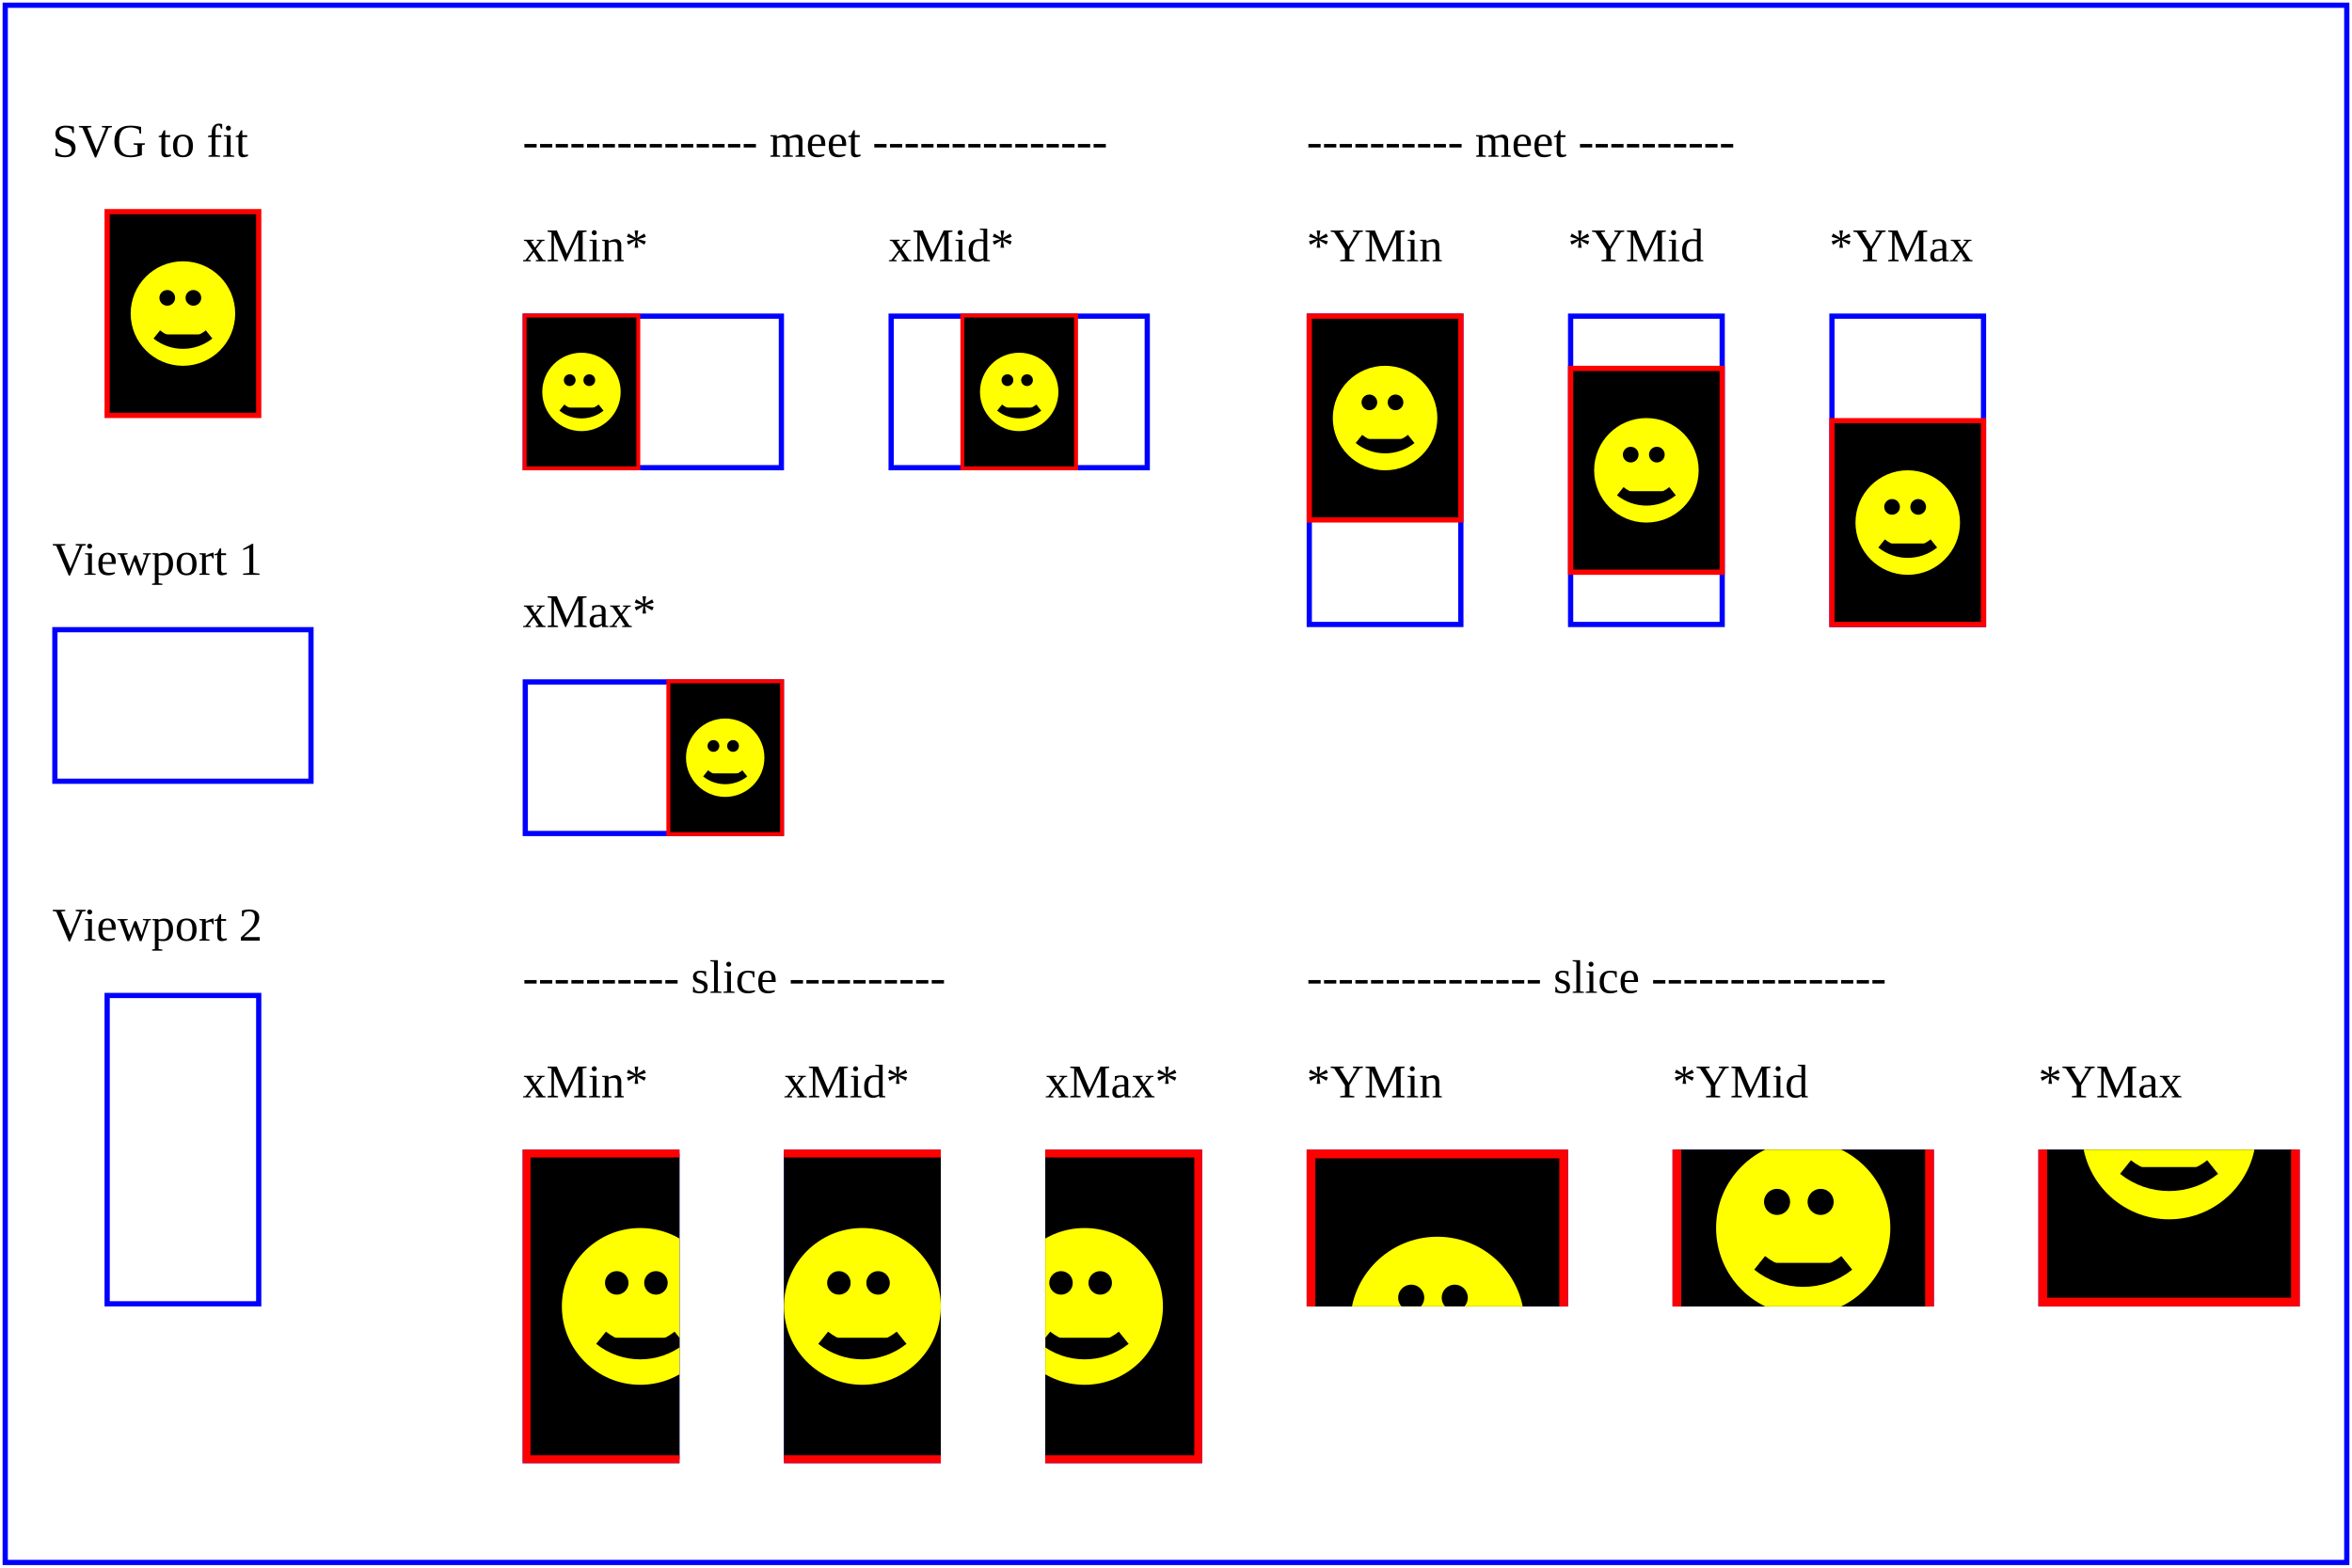
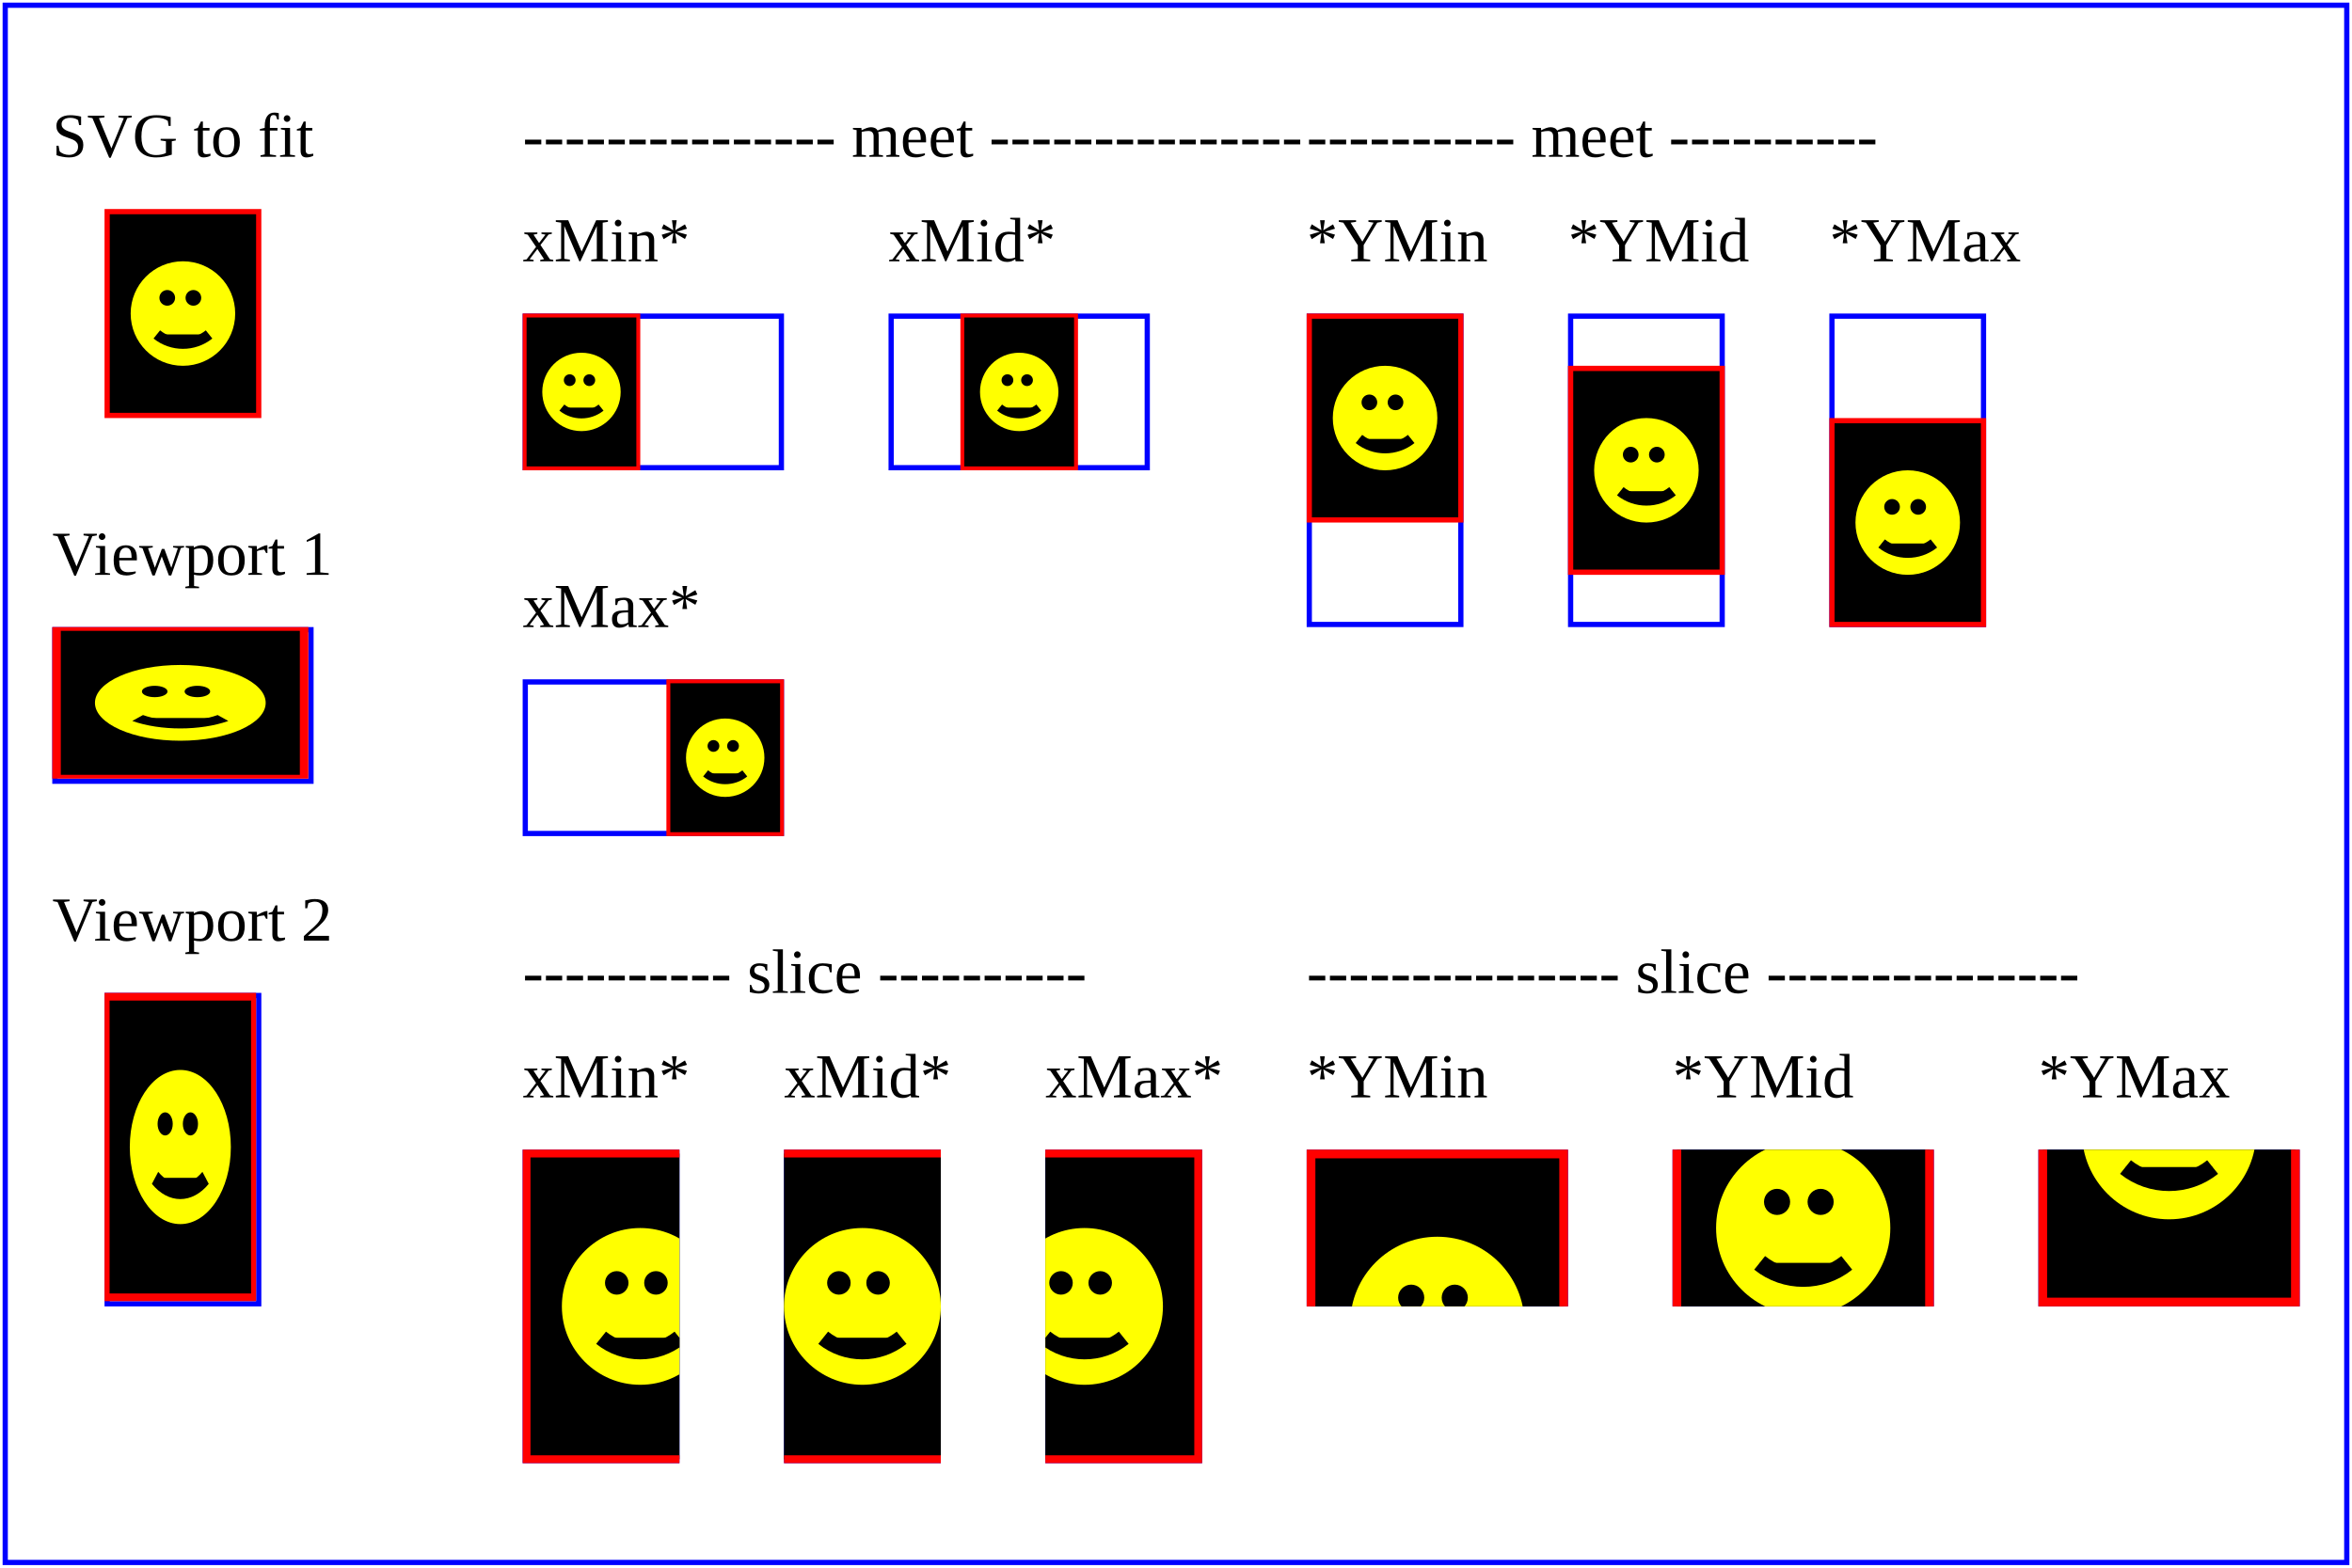
<svg xmlns="http://www.w3.org/2000/svg" width="450px" height="300px">
  <style type="text/css">
-     text { font-size: 9; }
    rect { fill: none; stroke: blue; }
  </style>
  <defs>
    <g id="smile">
      <rect x=".5" y=".5" width="29" height="39" style="fill:black;stroke:red" />
      <circle cx="15" cy="20" r="10" fill="yellow" />
      <circle cx="12" cy="17" r="1.5" fill="black" />
      <circle cx="17" cy="17" r="1.5" fill="black" />
      <path d="M 10 24 A 8 8 0 0 0 20 24" stroke="black" stroke-width="2" />
    </g>
  </defs>
  <rect x="1" y="1" width="448" height="298" />
  <text x="10" y="30">SVG to fit</text>
  <g transform="translate(20,40)">
    <use href="#smile" />
  </g>
  <text x="10" y="110">Viewport 1</text>
  <g transform="translate(10,120)">
    <rect x=".5" y=".5" width="49" height="29" />
+     <svg preserveAspectRatio="none" viewBox="0 0 30 40" width="49" height="29">
+       <use href="#smile" />
+     </svg>
  </g>
  <text x="10" y="180">Viewport 2</text>
  <g transform="translate(20,190)">
    <rect x=".5" y=".5" width="29" height="59" />
+     <svg preserveAspectRatio="none" viewBox="0 0 30 40" width="29" height="59">
+       <use href="#smile" />
+     </svg>
  </g>
  <g id="meet-group-1" transform="translate(100, 60)">
    <text x="0" y="-30">--------------- meet ---------------</text>
    <g>
      <text y="-10">xMin*</text>
      <rect x=".5" y=".5" width="49" height="29" />
      <svg preserveAspectRatio="xMinYMin meet" viewBox="0 0 30 40" width="50" height="30">
        <use href="#smile" />
      </svg>
    </g>
    <g transform="translate(70,0)">
      <text y="-10">xMid*</text>
      <rect x=".5" y=".5" width="49" height="29" />
      <svg preserveAspectRatio="xMidYMid meet" viewBox="0 0 30 40" width="50" height="30">
        <use href="#smile" />
      </svg>
    </g>
    <g transform="translate(0,70)">
      <text y="-10">xMax*</text>
      <rect x=".5" y=".5" width="49" height="29" />
      <svg preserveAspectRatio="xMaxYMax meet" viewBox="0 0 30 40" width="50" height="30">
        <use href="#smile" />
      </svg>
    </g>
  </g>
  <g id="meet-group-2" transform="translate(250, 60)">
    <text x="0" y="-30">---------- meet ----------</text>
    <g>
      <text y="-10">*YMin</text>
      <rect x=".5" y=".5" width="29" height="59" />
      <svg preserveAspectRatio="xMinYMin meet" viewBox="0 0 30 40" width="30" height="60">
        <use href="#smile" />
      </svg>
    </g>
    <g transform="translate(50, 0)">
      <text y="-10">*YMid</text>
      <rect x=".5" y=".5" width="29" height="59" />
      <svg preserveAspectRatio="xMidYMid meet" viewBox="0 0 30 40" width="30" height="60">
        <use href="#smile" />
      </svg>
    </g>
    <g transform="translate(100, 0)">
      <text y="-10">*YMax</text>
      <rect x=".5" y=".5" width="29" height="59" />
      <svg preserveAspectRatio="xMaxYMax meet" viewBox="0 0 30 40" width="30" height="60">
        <use href="#smile" />
      </svg>
    </g>
  </g>
  <g id="slice-group-1" transform="translate(100, 220)">
    <text x="0" y="-30">---------- slice ----------</text>
    <g>
      <text y="-10">xMin*</text>
      <rect x=".5" y=".5" width="29" height="59" />
      <svg preserveAspectRatio="xMinYMin slice" viewBox="0 0 30 40" width="30" height="60">
        <use href="#smile" />
      </svg>
    </g>
    <g transform="translate(50,0)">
      <text y="-10">xMid*</text>
      <rect x=".5" y=".5" width="29" height="59" />
      <svg preserveAspectRatio="xMidYMid slice" viewBox="0 0 30 40" width="30" height="60">
        <use href="#smile" />
      </svg>
    </g>
    <g transform="translate(100,0)">
      <text y="-10">xMax*</text>
      <rect x=".5" y=".5" width="29" height="59" />
      <svg preserveAspectRatio="xMaxYMax slice" viewBox="0 0 30 40" width="30" height="60">
        <use href="#smile" />
      </svg>
    </g>
  </g>
  <g id="slice-group-2" transform="translate(250, 220)">
    <text x="0" y="-30">--------------- slice ---------------</text>
    <g>
      <text y="-10">*YMin</text>
      <rect x=".5" y=".5" width="49" height="29" />
      <svg preserveAspectRatio="xMinYMin slice" viewBox="0 0 30 40" width="50" height="30">
        <use href="#smile" />
      </svg>
    </g>
    <g transform="translate(70,0)">
      <text y="-10">*YMid</text>
      <rect x=".5" y=".5" width="49" height="29" />
      <svg preserveAspectRatio="xMidYMid slice" viewBox="0 0 30 40" width="50" height="30">
        <use href="#smile" />
      </svg>
    </g>
    <g transform="translate(140,0)">
      <text y="-10">*YMax</text>
      <rect x=".5" y=".5" width="49" height="29" />
      <svg preserveAspectRatio="xMaxYMax slice" viewBox="0 0 30 40" width="50" height="30">
        <use href="#smile" />
      </svg>
    </g>
  </g>
</svg>
